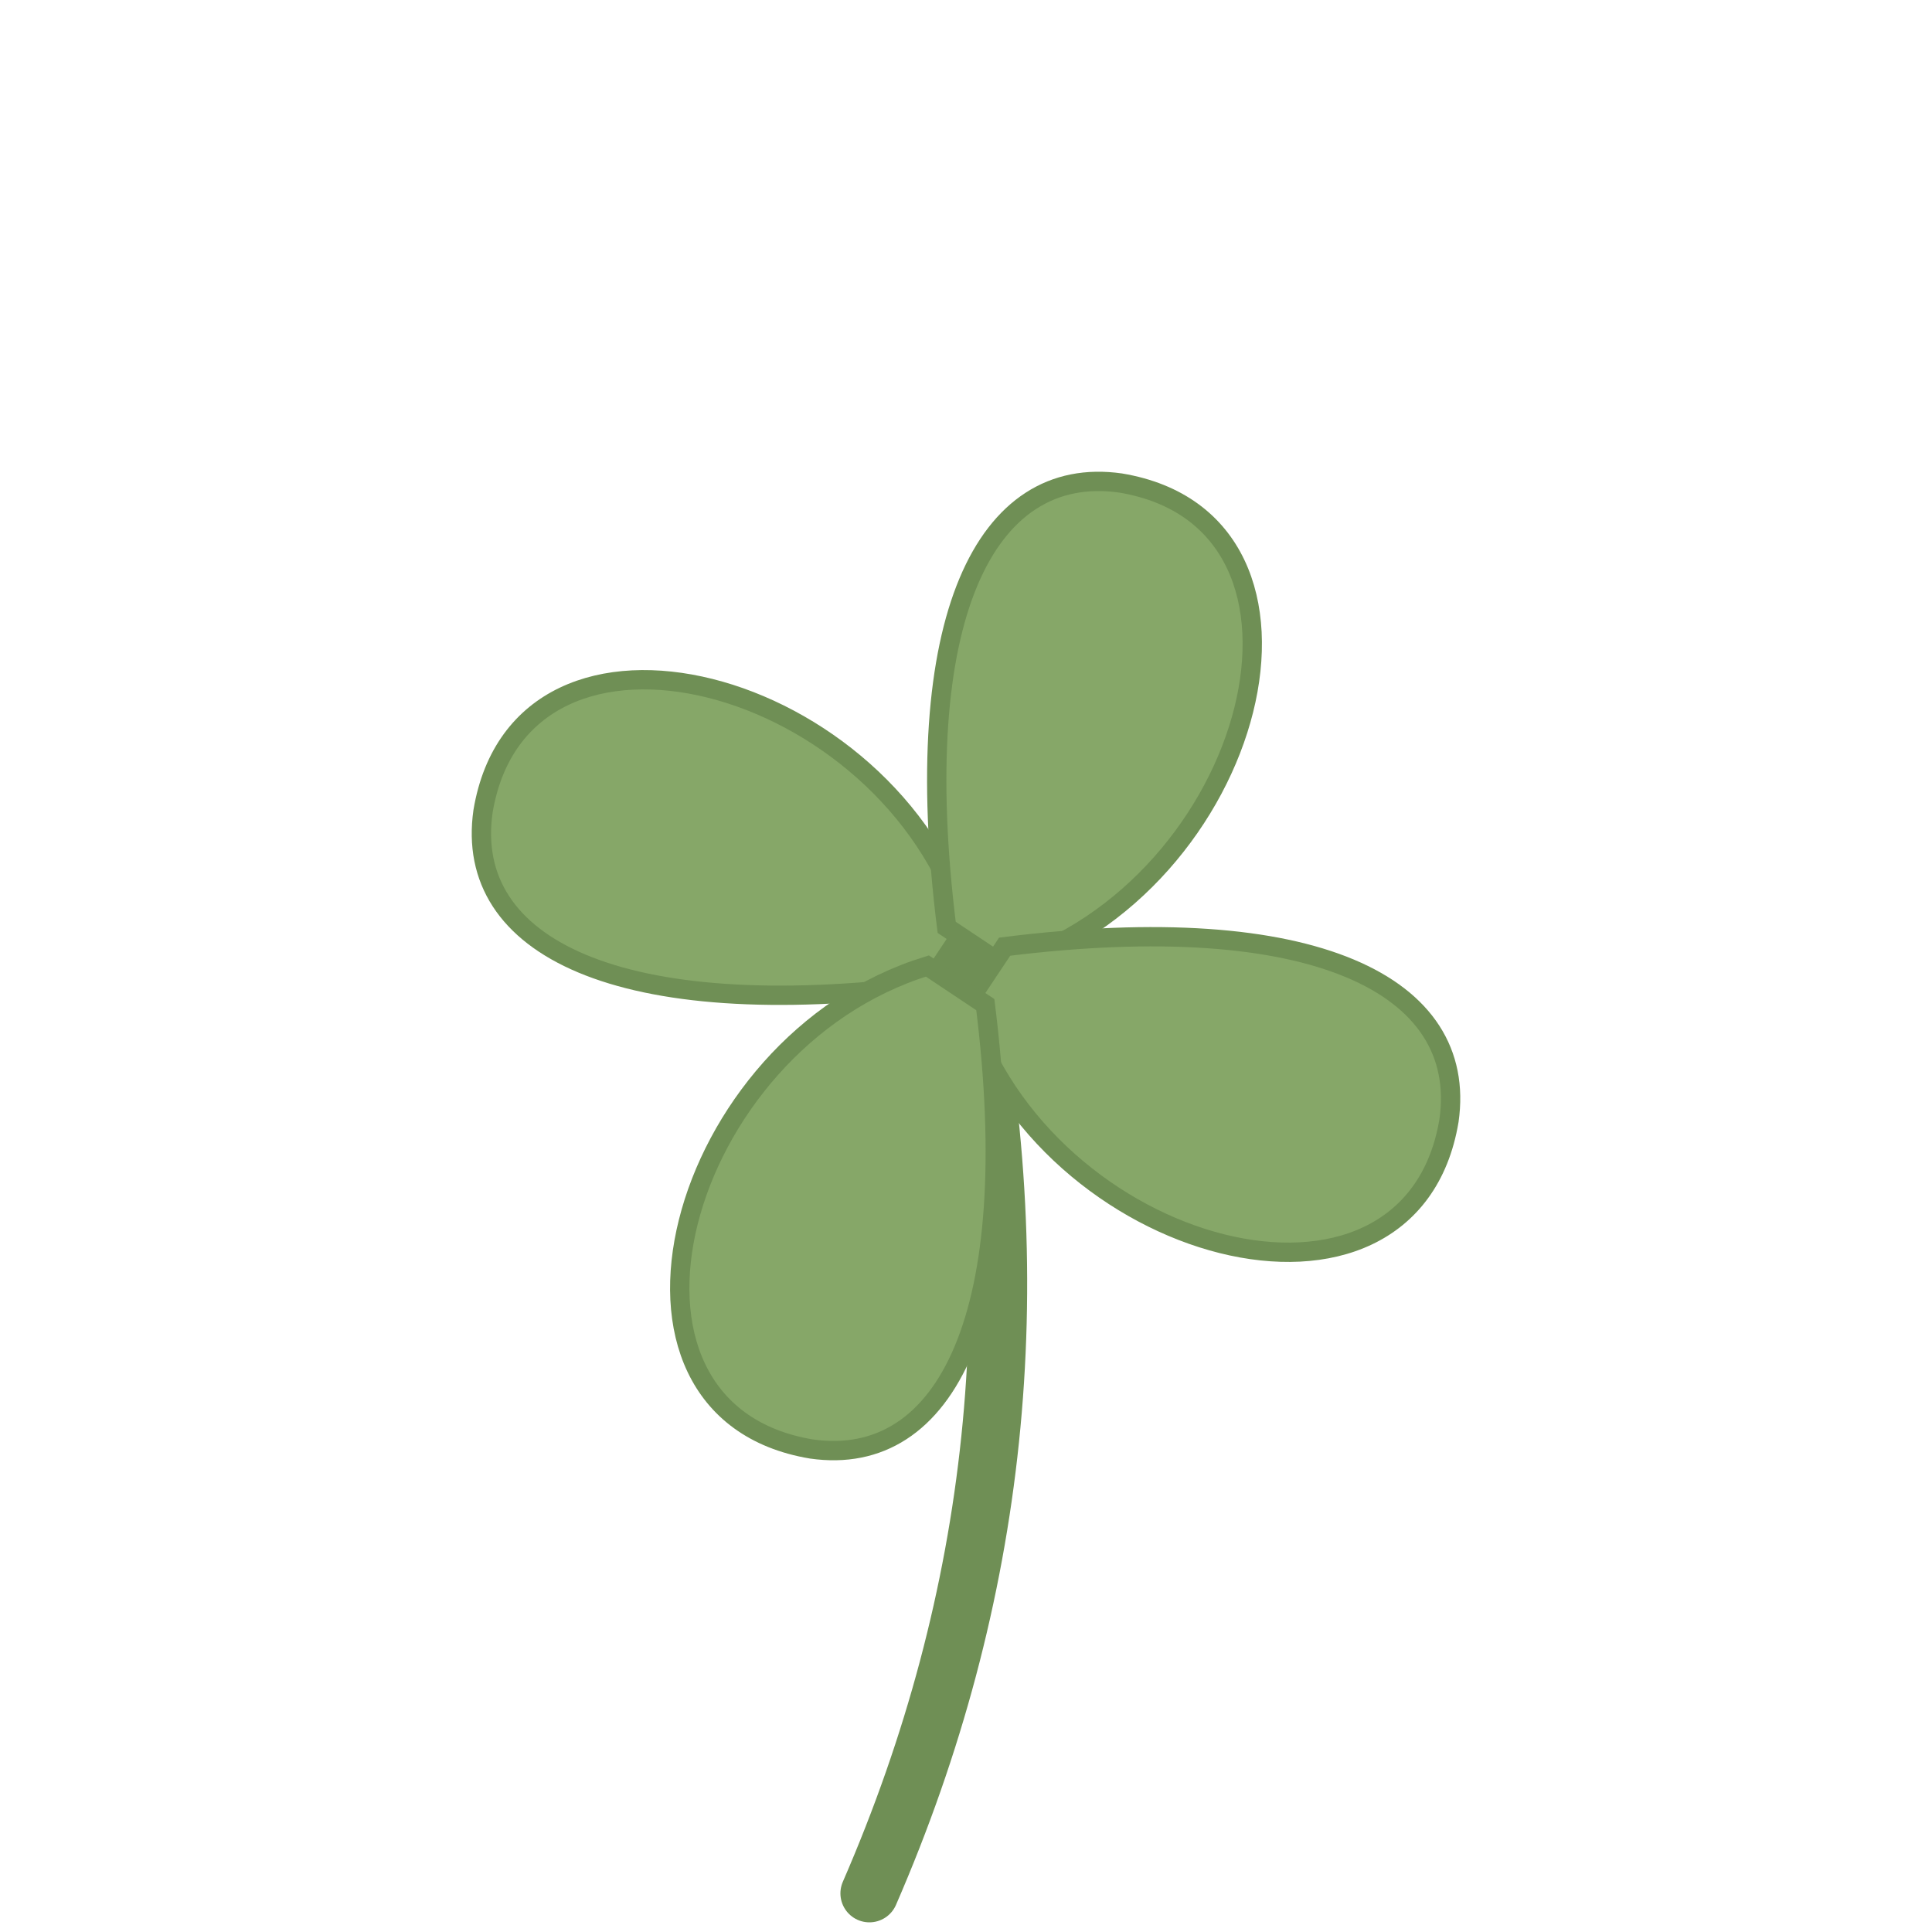
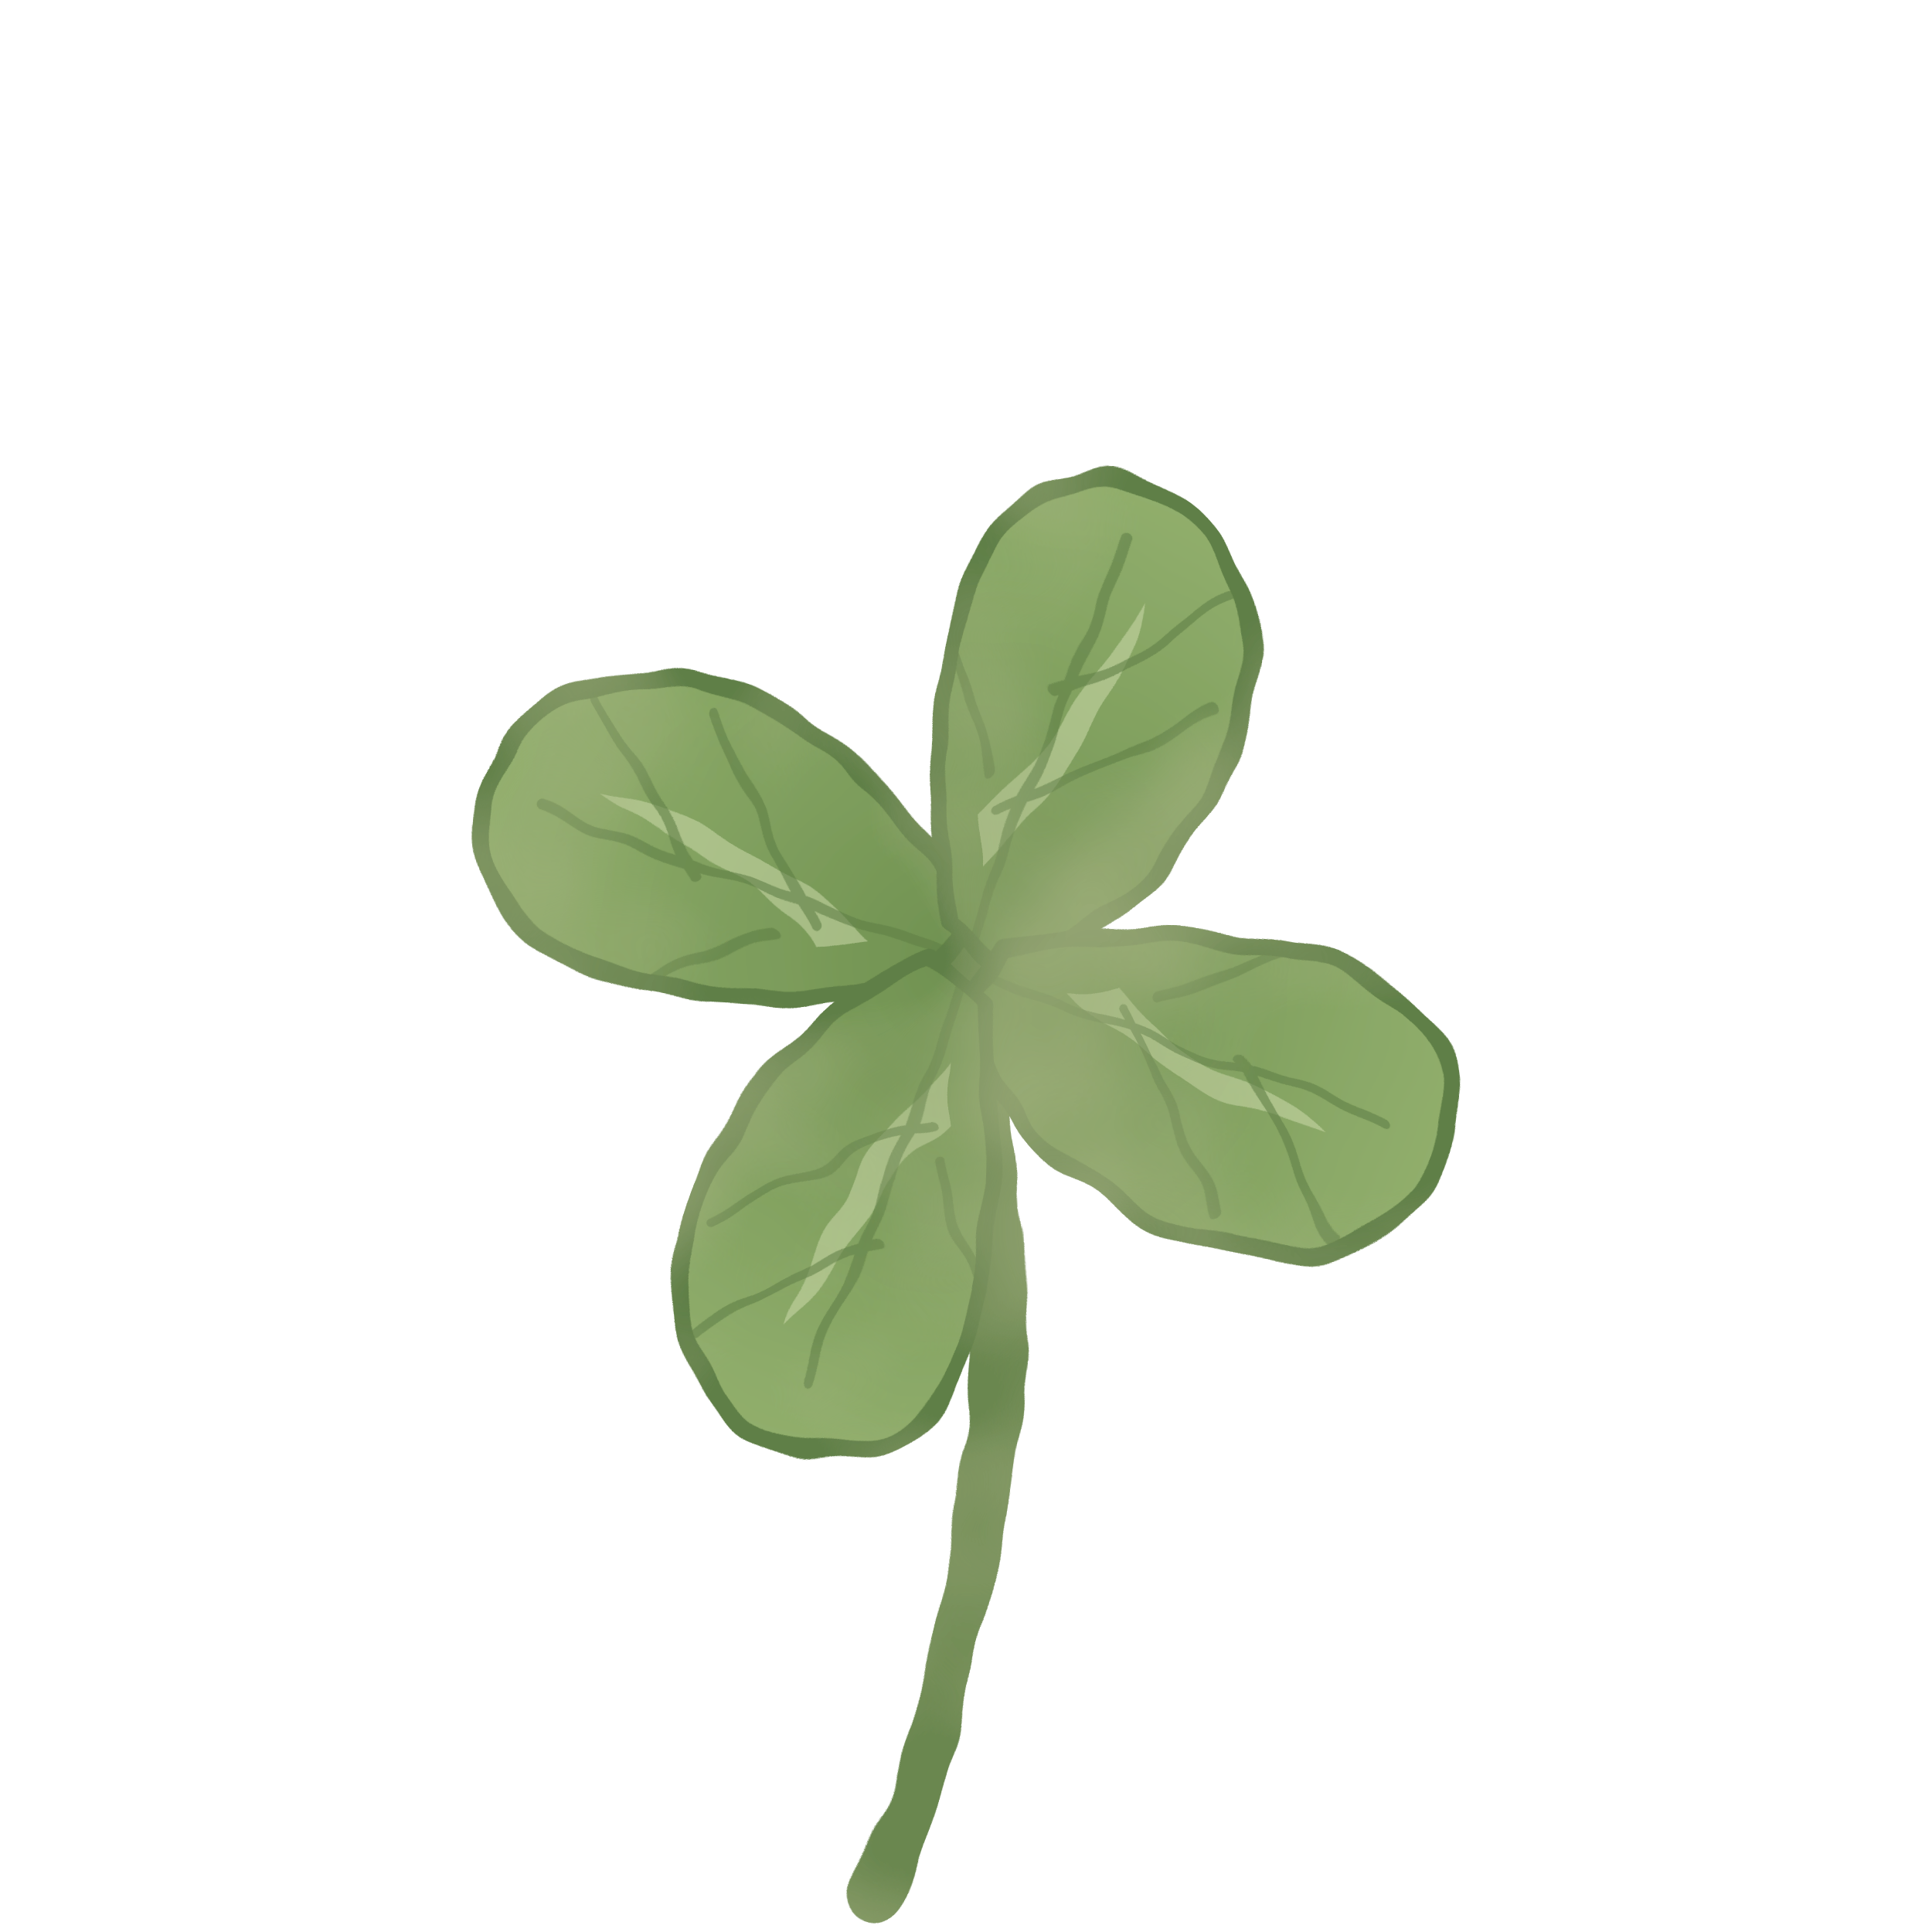
<svg xmlns="http://www.w3.org/2000/svg" viewBox="-100 -100 200 200">
-   <path d="M0 0Q10 50 -10 96" fill="none" stroke="#6f8f55" stroke-width="6" stroke-linecap="round" />
-   <g fill="#86a768" stroke="#6f8f55" stroke-width="2">
-     <path id="h" d="M0 -4C-8 -30 -46 -40 -50 -16C-52 -2 -36 6 -4 2Z" />
+   <defs>
+     <radialGradient id="g" cx="0" cy="0" r="56" gradientUnits="userSpaceOnUse">
+       <stop offset="0" stop-color="#6f9150" />
+       <stop offset="1" stop-color="#93b06e" />
+     </radialGradient>
+     <filter id="pressed" x="-10%" y="-10%" width="120%" height="120%">
+       <feTurbulence type="fractalNoise" baseFrequency="0.09" numOctaves="2" seed="3" result="crinkle" />
+       <feDisplacementMap in="SourceGraphic" in2="crinkle" scale="3.5" xChannelSelector="R" yChannelSelector="G" result="leaf" />
+       <feTurbulence type="fractalNoise" baseFrequency="0.03" numOctaves="3" seed="11" />
+       <feColorMatrix values="0 0 0 0 0.38  0 0 0 0 0.45  0 0 0 0 0.22  1.6 0 0 0 -0.62" />
+       <feComposite in2="leaf" operator="in" />
+       <feComposite in2="leaf" operator="over" />
+     </filter>
+   </defs>
+   <g filter="url(#pressed)" stroke-linecap="round">
+     <path d="M0 0Q10 50 -10 96" fill="none" stroke="#6a8750" stroke-width="5.4" />
+     <g id="h">
+       <path d="M0 -4C-8 -30 -46 -40 -50 -16C-52 -2 -36 6 -4 2Z" fill="url(#g)" stroke="#5f7f46" stroke-width="1.8" stroke-linejoin="round" />
+       <path d="M-10 -2C-18 -10 -28 -16 -38 -18C-30 -12 -20 -8 -16 -2Z" fill="#d3e0b2" opacity="0.5" />
+       <path d="M-3 -1L-44 -16M-16 -4L-26 -26M-28 -9L-38 -28M-20 -3L-34 2" fill="none" stroke="#5f7f46" stroke-width="1" opacity="0.6" />
+     </g>
    <use href="#h" transform="rotate(90)" />
    <use href="#h" transform="rotate(180)" />
    <use href="#h" transform="rotate(270)" />
  </g>
</svg>
